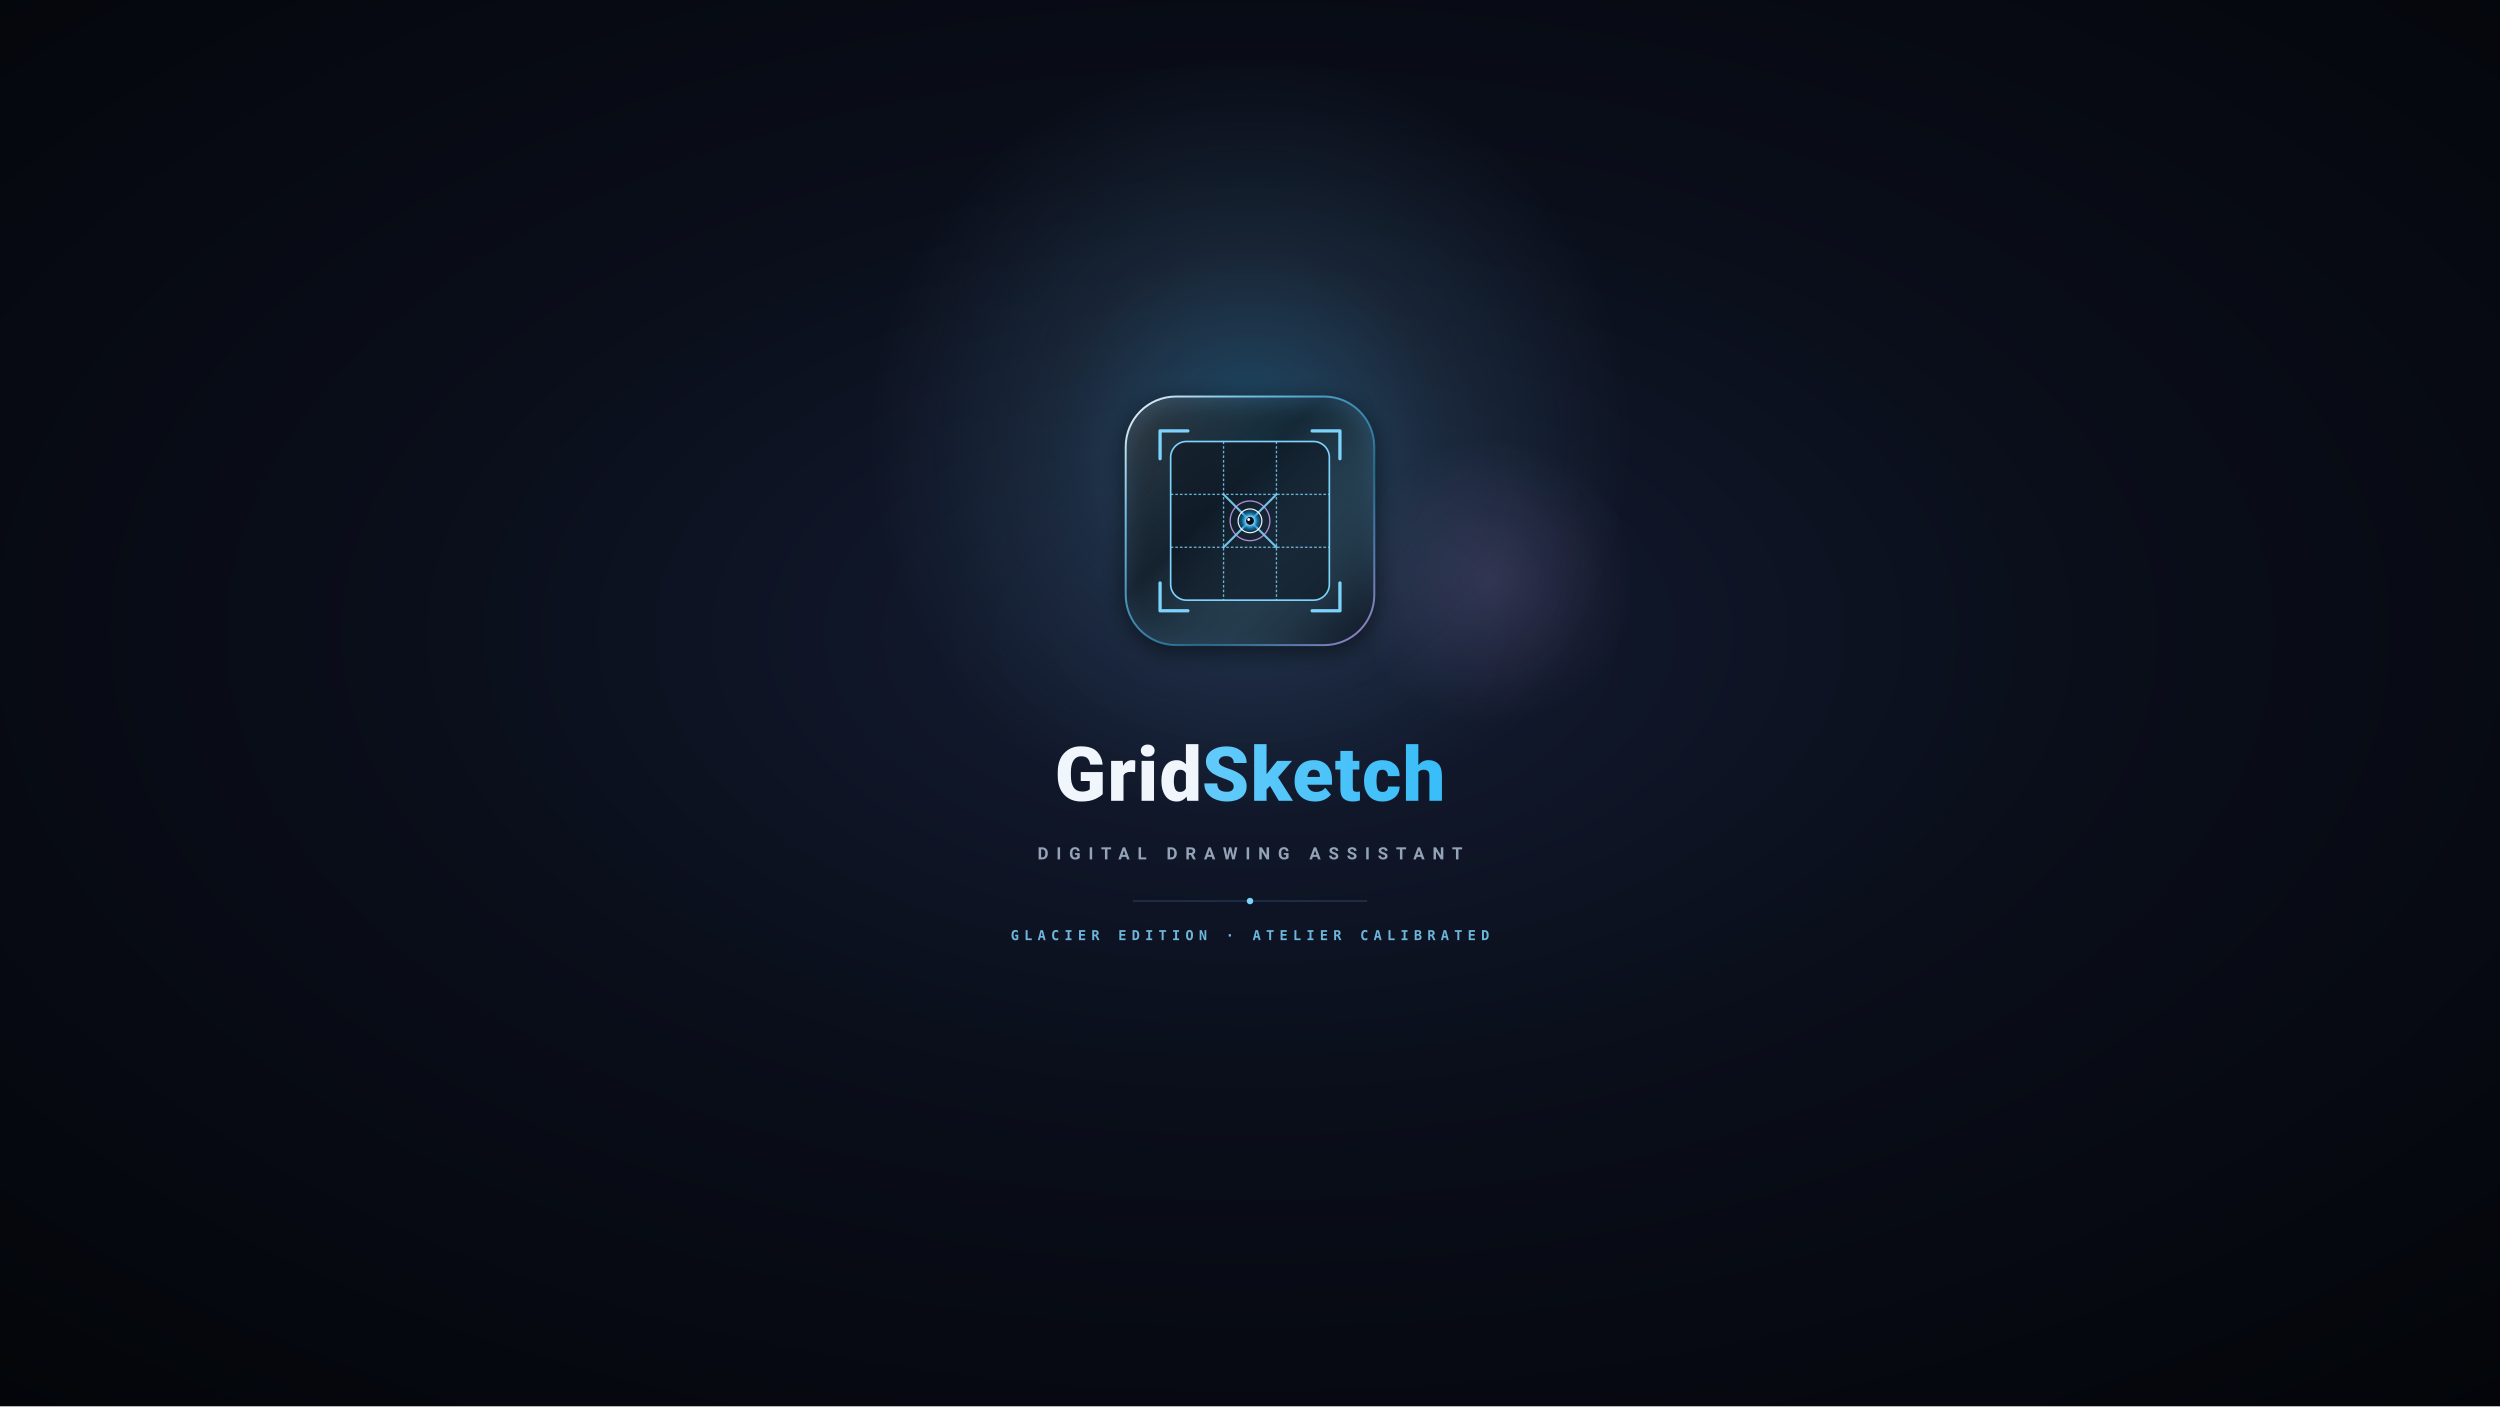
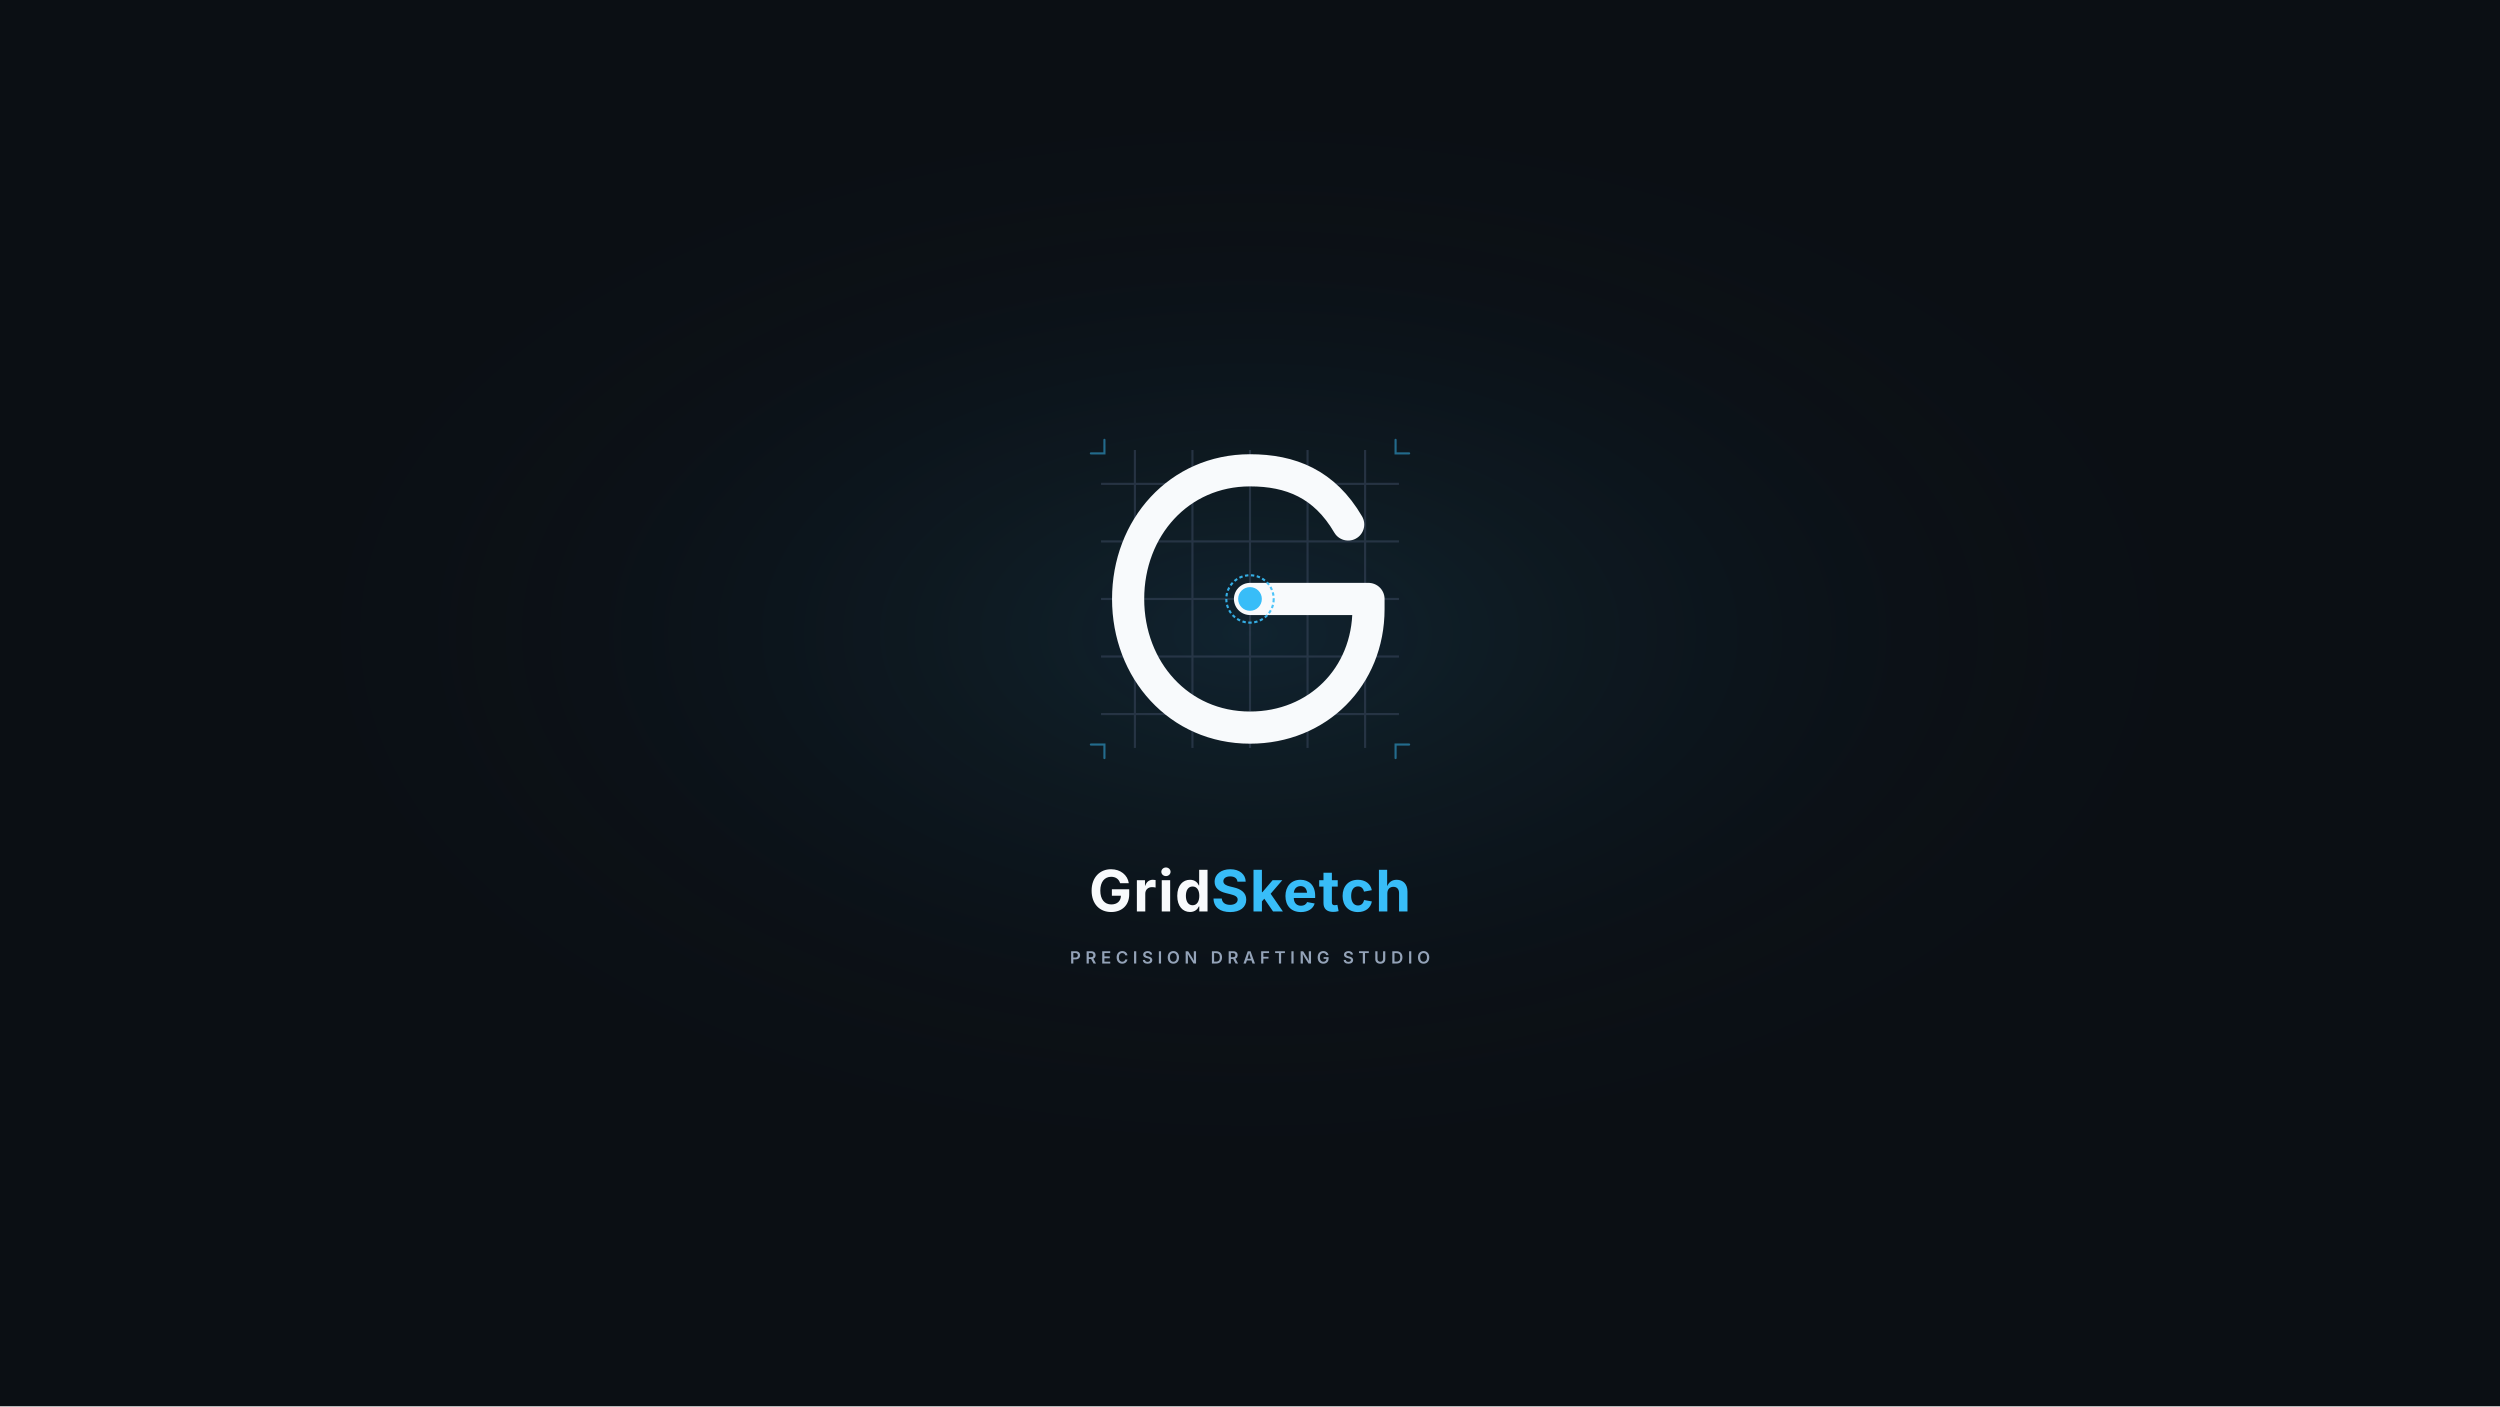
<svg xmlns="http://www.w3.org/2000/svg" viewBox="0 0 1920 1080" width="1920" height="1080">
-   <defs>
-     <radialGradient id="splashBgL" cx="50%" cy="45%" r="75%">
-       <stop offset="0%" stop-color="#141d33" />
-       <stop offset="45%" stop-color="#0a0e1a" />
-       <stop offset="100%" stop-color="#030509" />
-     </radialGradient>
-     <radialGradient id="splashAuraL" cx="50%" cy="40%" r="35%">
-       <stop offset="0%" stop-color="#38bdf8" stop-opacity="0.3" />
-       <stop offset="50%" stop-color="#7dd3fc" stop-opacity="0.1" />
-       <stop offset="100%" stop-color="#7dd3fc" stop-opacity="0" />
-     </radialGradient>
-     <radialGradient id="splashLavenderL" cx="62%" cy="44%" r="28%">
-       <stop offset="0%" stop-color="#c8a0f0" stop-opacity="0.15" />
-       <stop offset="70%" stop-color="#c8a0f0" stop-opacity="0" />
-     </radialGradient>
-     <linearGradient id="splashGlassRimL" x1="0%" y1="0%" x2="100%" y2="100%">
-       <stop offset="0%" stop-color="#ffffff" stop-opacity="0.95" />
-       <stop offset="25%" stop-color="#7dd3fc" stop-opacity="0.85" />
-       <stop offset="65%" stop-color="#38bdf8" stop-opacity="0.4" />
-       <stop offset="100%" stop-color="#c8a0f0" stop-opacity="0.8" />
-     </linearGradient>
-     <linearGradient id="splashGlassFillL" x1="0%" y1="0%" x2="100%" y2="100%">
-       <stop offset="0%" stop-color="#ffffff" stop-opacity="0.15" />
-       <stop offset="40%" stop-color="#7dd3fc" stop-opacity="0.06" />
-       <stop offset="100%" stop-color="#0a0e1a" stop-opacity="0.75" />
-     </linearGradient>
-     <linearGradient id="splashSpecularL" x1="0%" y1="0%" x2="100%" y2="0%">
-       <stop offset="0%" stop-color="#7dd3fc" stop-opacity="0" />
-       <stop offset="35%" stop-color="#ffffff" stop-opacity="0.95" />
-       <stop offset="65%" stop-color="#7dd3fc" stop-opacity="0.95" />
-       <stop offset="100%" stop-color="#7dd3fc" stop-opacity="0" />
-     </linearGradient>
-     <linearGradient id="brandTextGradL" x1="0%" y1="0%" x2="100%" y2="0%">
-       <stop offset="0%" stop-color="#7dd3fc" />
-       <stop offset="100%" stop-color="#38bdf8" />
-     </linearGradient>
-     <radialGradient id="targetNodeGlowL" cx="50%" cy="50%" r="50%">
-       <stop offset="0%" stop-color="#ffffff" />
-       <stop offset="35%" stop-color="#7dd3fc" />
-       <stop offset="70%" stop-color="#0284c7" stop-opacity="0.6" />
-       <stop offset="100%" stop-color="#0284c7" stop-opacity="0" />
-     </radialGradient>
-   </defs>
-   <rect width="1920" height="1080" fill="url(#splashBgL)" />
-   <circle cx="960" cy="420" r="420" fill="url(#splashAuraL)" />
-   <circle cx="1080" cy="480" r="280" fill="url(#splashLavenderL)" />
-   <g transform="translate(830, 270) scale(0.5078125)">
-     <rect x="68" y="76" width="376" height="376" rx="76" fill="#000000" fill-opacity="0.55" filter="blur(18px)" />
-     <rect x="68" y="68" width="376" height="376" rx="76" fill="url(#splashGlassFillL)" stroke="url(#splashGlassRimL)" stroke-width="3" />
-     <path d="M 130 69.5 L 382 69.5" stroke="url(#splashSpecularL)" stroke-width="3" stroke-linecap="round" />
-     <g stroke="#7dd3fc" stroke-width="5" stroke-linecap="round" stroke-linejoin="round" fill="none">
-       <path d="M 120 162 V 120 H 162" />
-       <path d="M 350 120 H 392 V 162" />
-       <path d="M 120 350 V 392 H 162" />
-       <path d="M 350 392 H 392 V 350" />
+   <rect width="1920" height="1080" fill="#0B0F14" />
+   <radialGradient id="splashGlowLand" cx="50%" cy="45%" r="40%">
+     <stop offset="0%" stop-color="#38BDF8" stop-opacity="0.12" />
+     <stop offset="100%" stop-color="#0B0F14" stop-opacity="0" />
+   </radialGradient>
+   <rect width="1920" height="1080" fill="url(#splashGlowLand)" />
+   <g transform="translate(960, 460) scale(0.65) translate(-256, -256)">
+     <g stroke="#334155" stroke-width="2.5" opacity="0.65">
+       <line x1="80" y1="120" x2="432" y2="120" />
+       <line x1="80" y1="188" x2="432" y2="188" />
+       <line x1="80" y1="256" x2="432" y2="256" />
+       <line x1="80" y1="324" x2="432" y2="324" />
+       <line x1="80" y1="392" x2="432" y2="392" />
+       <line x1="120" y1="80" x2="120" y2="432" />
+       <line x1="188" y1="80" x2="188" y2="432" />
+       <line x1="256" y1="80" x2="256" y2="432" />
+       <line x1="324" y1="80" x2="324" y2="432" />
+       <line x1="392" y1="80" x2="392" y2="432" />
    </g>
-     <rect x="136" y="136" width="240" height="240" rx="24" fill="rgba(10, 14, 26, 0.45)" stroke="#7dd3fc" stroke-width="2.5" />
-     <line x1="216" y1="136" x2="216" y2="376" stroke="#7dd3fc" stroke-width="2" stroke-dasharray="4 3" stroke-opacity="0.8" />
-     <line x1="296" y1="136" x2="296" y2="376" stroke="#7dd3fc" stroke-width="2" stroke-dasharray="4 3" stroke-opacity="0.8" />
-     <line x1="136" y1="216" x2="376" y2="216" stroke="#7dd3fc" stroke-width="2" stroke-dasharray="4 3" stroke-opacity="0.8" />
-     <line x1="136" y1="296" x2="376" y2="296" stroke="#7dd3fc" stroke-width="2" stroke-dasharray="4 3" stroke-opacity="0.8" />
-     <line x1="216" y1="216" x2="296" y2="296" stroke="#7dd3fc" stroke-width="3.2" stroke-linecap="round" stroke-opacity="0.9" />
-     <line x1="296" y1="216" x2="216" y2="296" stroke="#7dd3fc" stroke-width="3.2" stroke-linecap="round" stroke-opacity="0.9" />
-     <circle cx="256" cy="256" r="30" stroke="#c8a0f0" stroke-width="2" stroke-opacity="0.85" fill="none" />
-     <circle cx="256" cy="256" r="18" fill="url(#targetNodeGlowL)" />
-     <circle cx="256" cy="256" r="18" stroke="#ffffff" stroke-width="1.8" fill="none" stroke-opacity="0.95" />
-     <circle cx="256" cy="256" r="6" fill="#0a0e1a" />
-     <circle cx="254" cy="254" r="2.2" fill="#ffffff" />
+     <g stroke="#38BDF8" stroke-width="2.5" opacity="0.5" stroke-linecap="round">
+       <path d="M 68 84 H 84 V 68" fill="none" />
+       <path d="M 444 84 H 428 V 68" fill="none" />
+       <path d="M 68 428 H 84 V 444" fill="none" />
+       <path d="M 444 428 H 428 V 444" fill="none" />
+     </g>
+     <path d="M 372 168               C 344 120, 304 104, 256 104               C 172 104, 112 172, 112 256               C 112 340, 172 408, 256 408               C 336 408, 396 348, 396 268               L 396 256               L 256 256" fill="none" stroke="#F8FAFC" stroke-width="38" stroke-linecap="round" stroke-linejoin="round" />
+     <circle cx="256" cy="256" r="14" fill="#38BDF8" />
+     <circle cx="256" cy="256" r="28" fill="none" stroke="#38BDF8" stroke-width="2.5" stroke-dasharray="4 3" opacity="0.9" />
  </g>
-   <text x="960" y="615" text-anchor="middle" font-family="-apple-system, BlinkMacSystemFont, 'Segoe UI', Roboto, Inter, sans-serif" font-weight="800" font-size="58" fill="#f0f6fc" letter-spacing="1">
-     Grid<tspan fill="url(#brandTextGradL)">Sketch</tspan>
+   <text x="960" y="700" text-anchor="middle" font-family="-apple-system, BlinkMacSystemFont, sans-serif" font-weight="700" font-size="44" fill="#F8FAFC" letter-spacing="1">Grid<tspan fill="#38BDF8">Sketch</tspan>
  </text>
-   <text x="960" y="660" text-anchor="middle" font-family="-apple-system, BlinkMacSystemFont, 'Segoe UI', Roboto, Inter, sans-serif" font-weight="600" font-size="13" fill="#94a3b8" letter-spacing="6">
-     DIGITAL DRAWING ASSISTANT
-   </text>
-   <g transform="translate(870, 692)">
-     <line x1="0" y1="0" x2="180" y2="0" stroke="rgba(125,211,252,0.2)" stroke-width="1" />
-     <circle cx="90" cy="0" r="2.5" fill="#7dd3fc" />
-   </g>
-   <text x="960" y="722" text-anchor="middle" font-family="ui-monospace, SFMono-Regular, Menlo, monospace" font-weight="600" font-size="10.5" fill="#7dd3fc" letter-spacing="4" opacity="0.85">
-     GLACIER EDITION · ATELIER CALIBRATED
-   </text>
+   <text x="960" y="740" text-anchor="middle" font-family="-apple-system, BlinkMacSystemFont, sans-serif" font-weight="600" font-size="13" fill="#94A3B8" letter-spacing="3.5">PRECISION DRAFTING STUDIO</text>
</svg>
